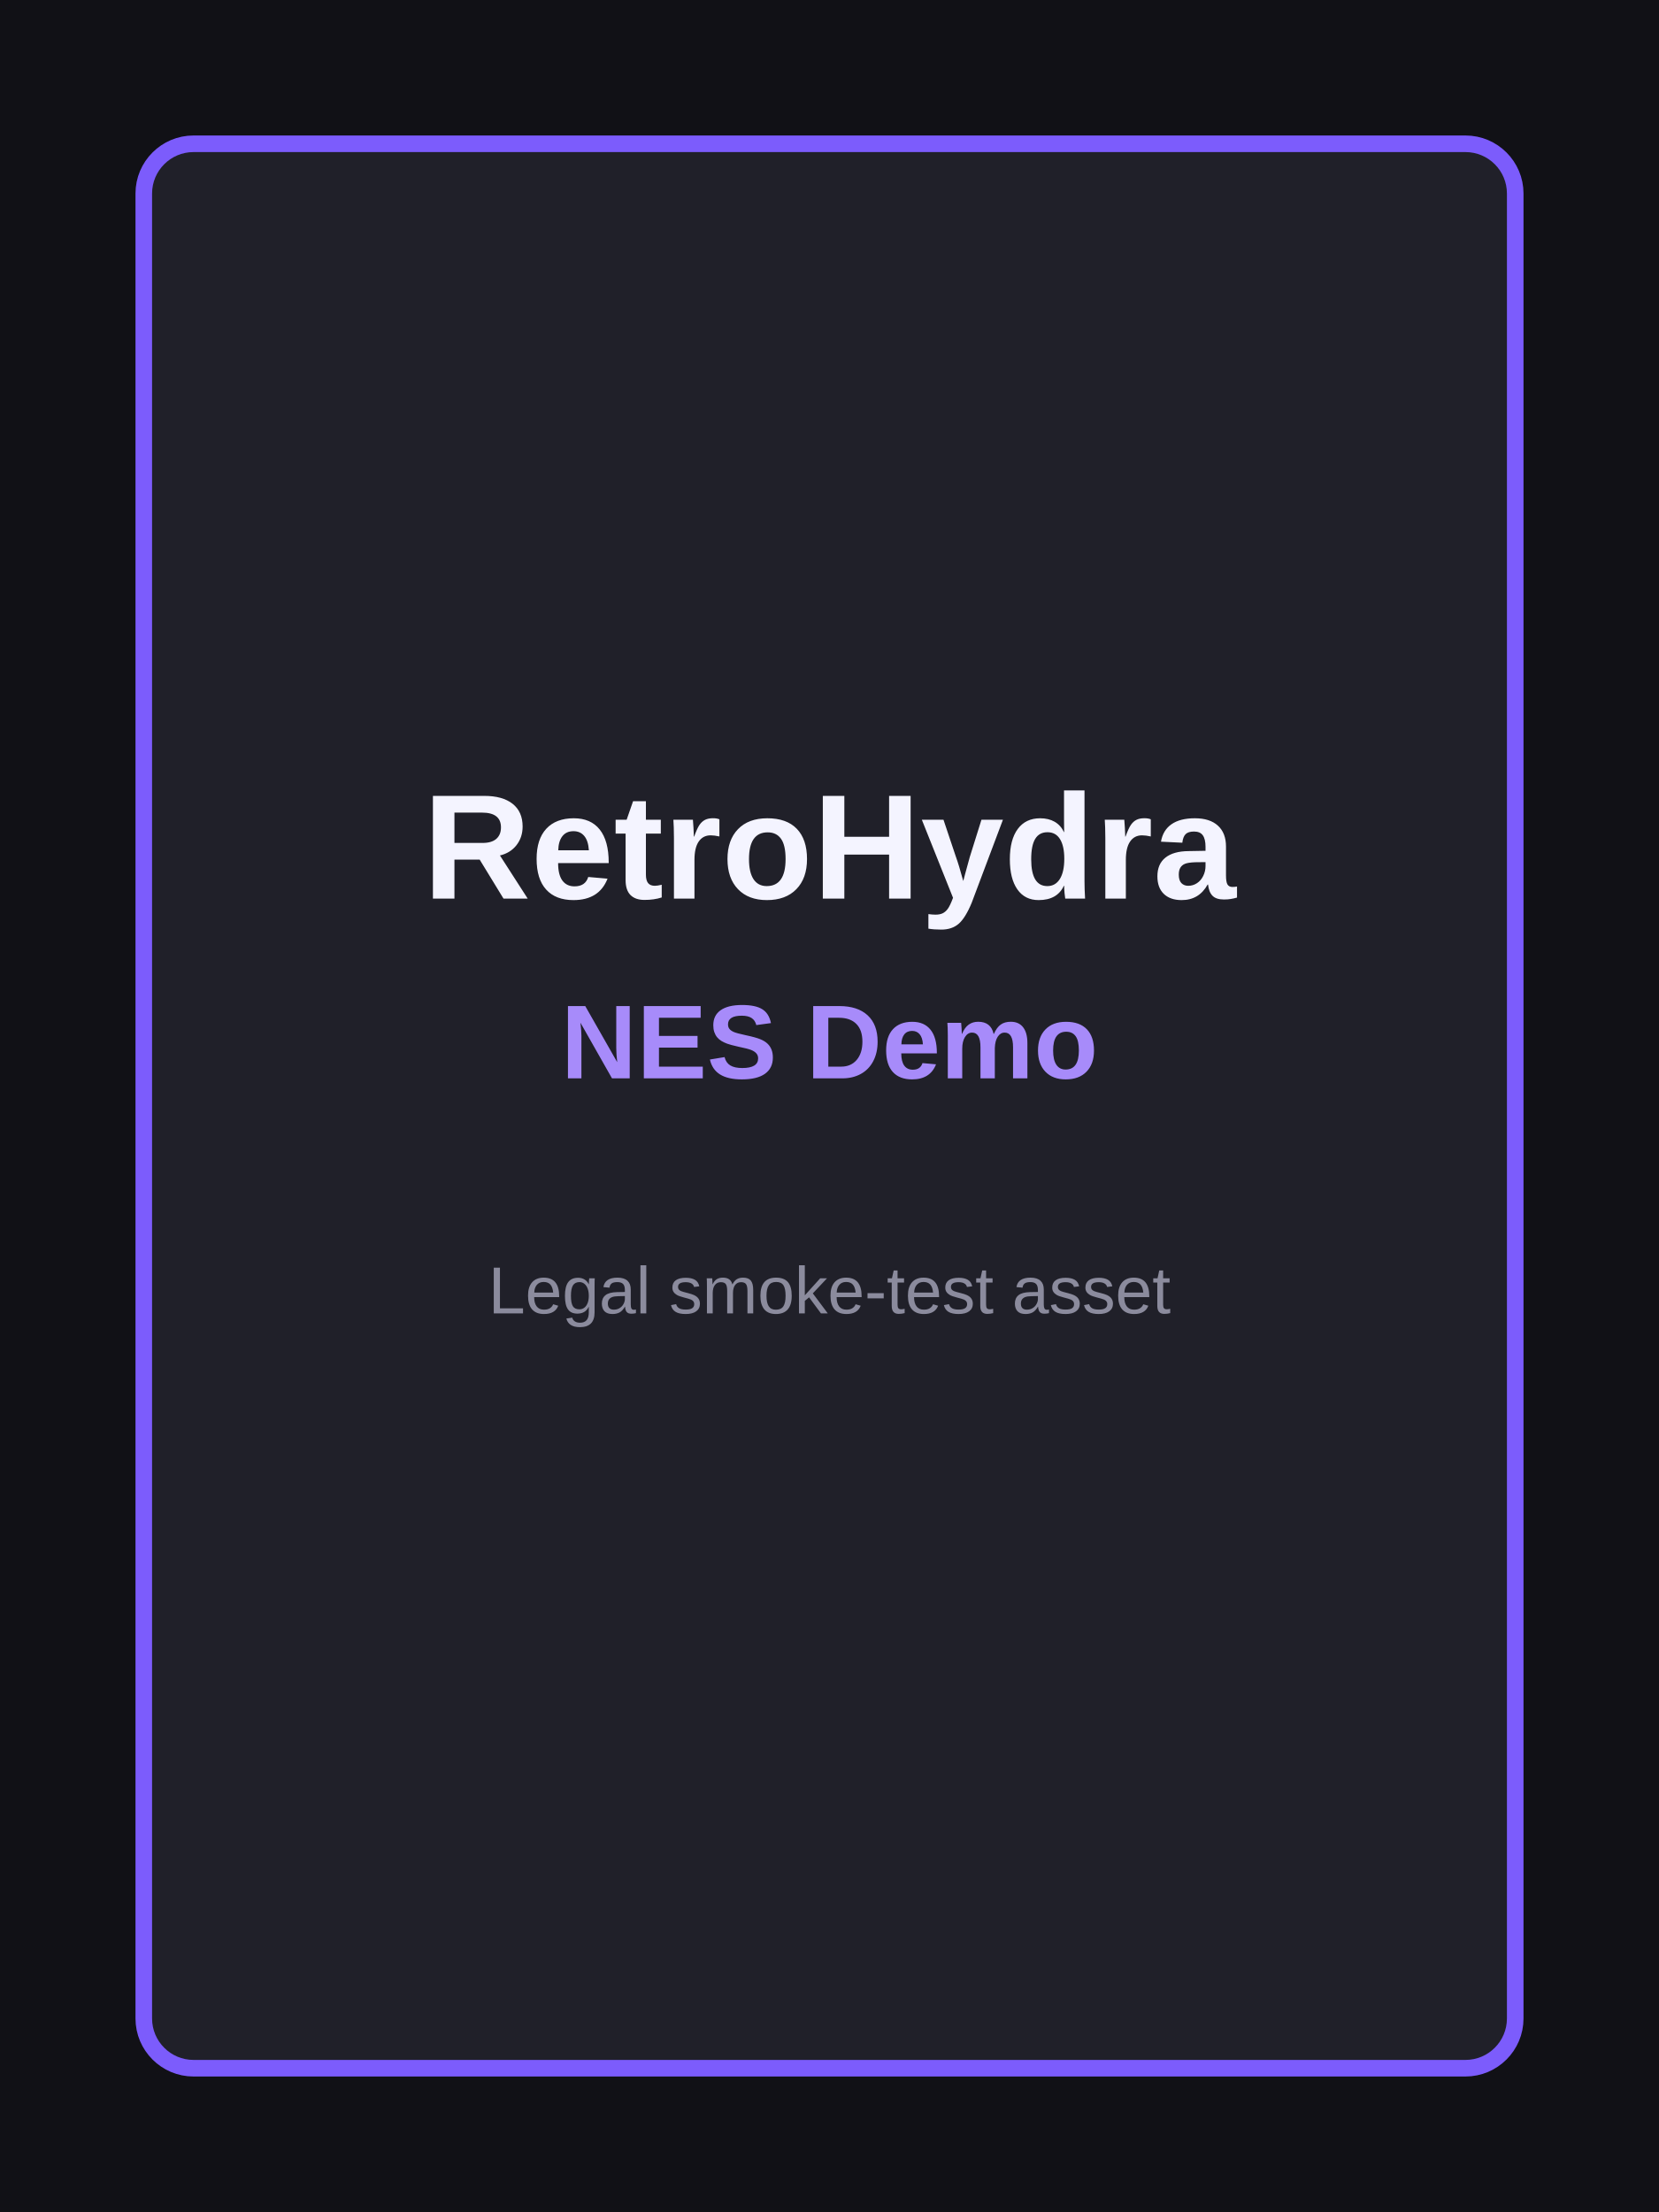
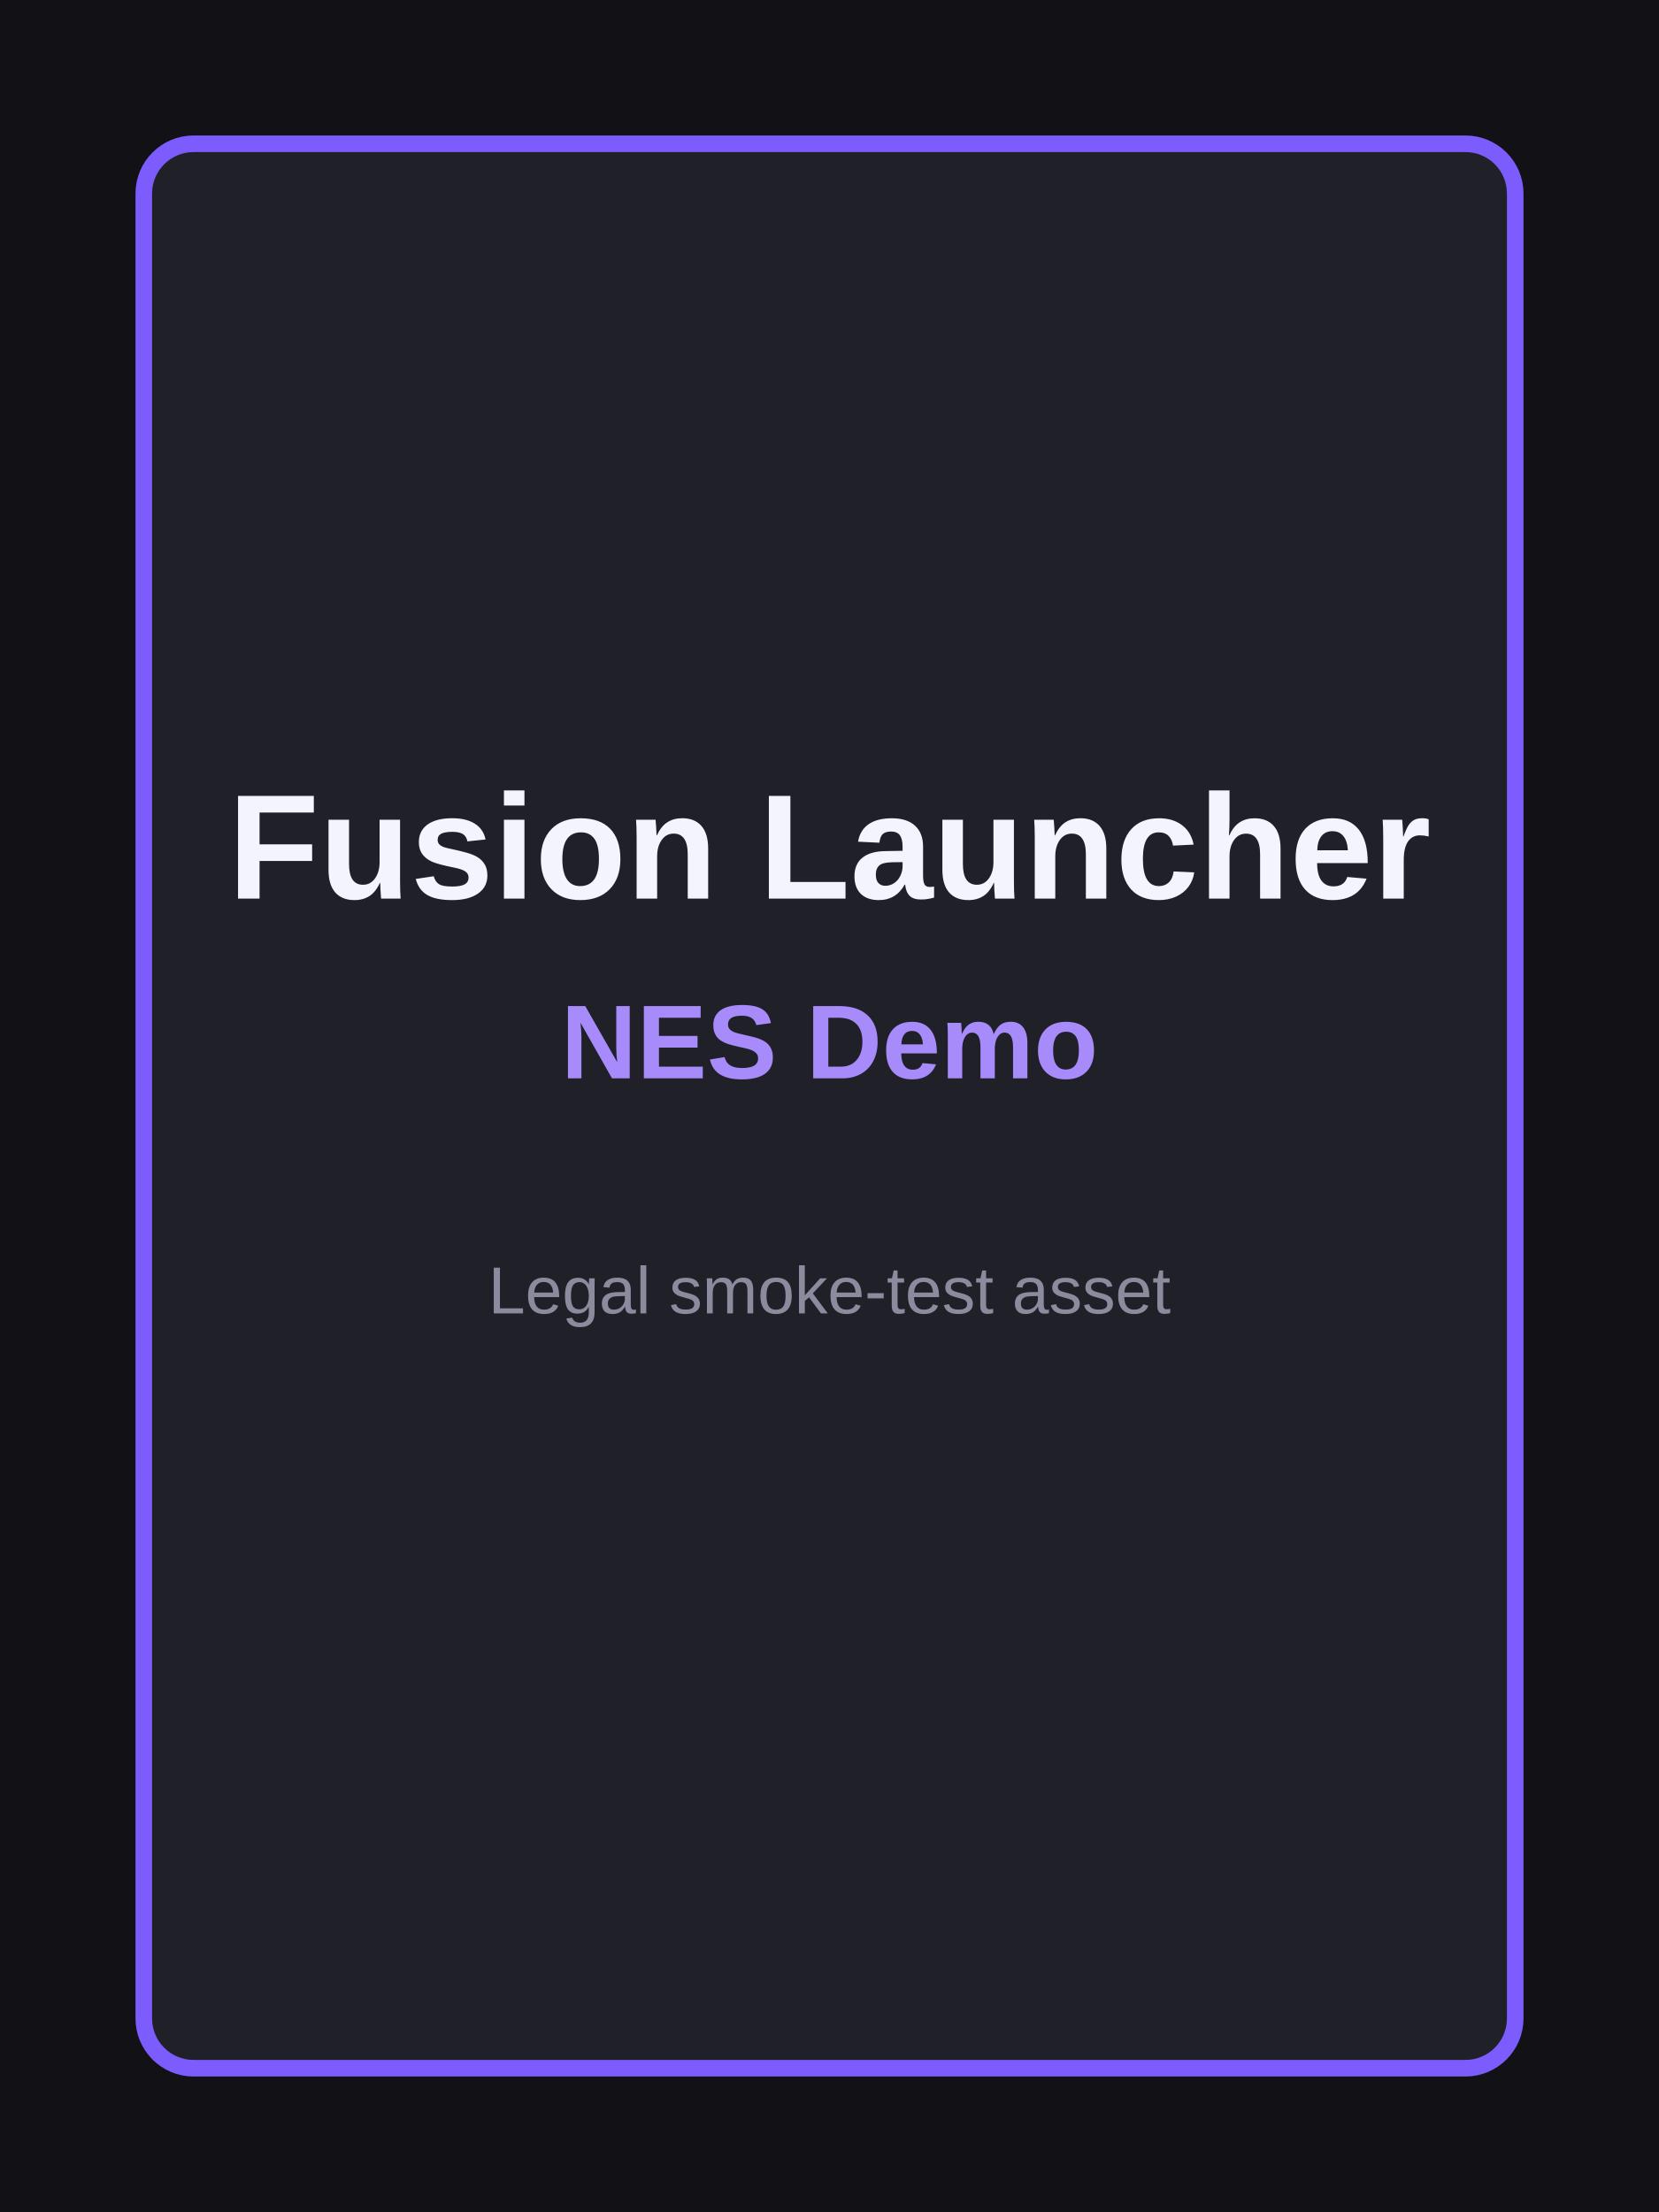
<svg xmlns="http://www.w3.org/2000/svg" viewBox="0 0 600 800">
  <rect width="600" height="800" fill="#111116" />
  <rect x="52" y="52" width="496" height="696" rx="18" fill="#202029" stroke="#7c5cfc" stroke-width="6" />
-   <text x="300" y="325" text-anchor="middle" fill="#f4f4ff" font-family="Arial, sans-serif" font-size="54" font-weight="700">RetroHydra</text>
+   <text x="300" y="325" text-anchor="middle" fill="#f4f4ff" font-family="Arial, sans-serif" font-size="54" font-weight="700">Fusion Launcher</text>
  <text x="300" y="390" text-anchor="middle" fill="#a78bfa" font-family="Arial, sans-serif" font-size="38" font-weight="700">NES Demo</text>
  <text x="300" y="475" text-anchor="middle" fill="#8b8b9d" font-family="Arial, sans-serif" font-size="24">Legal smoke-test asset</text>
</svg>
